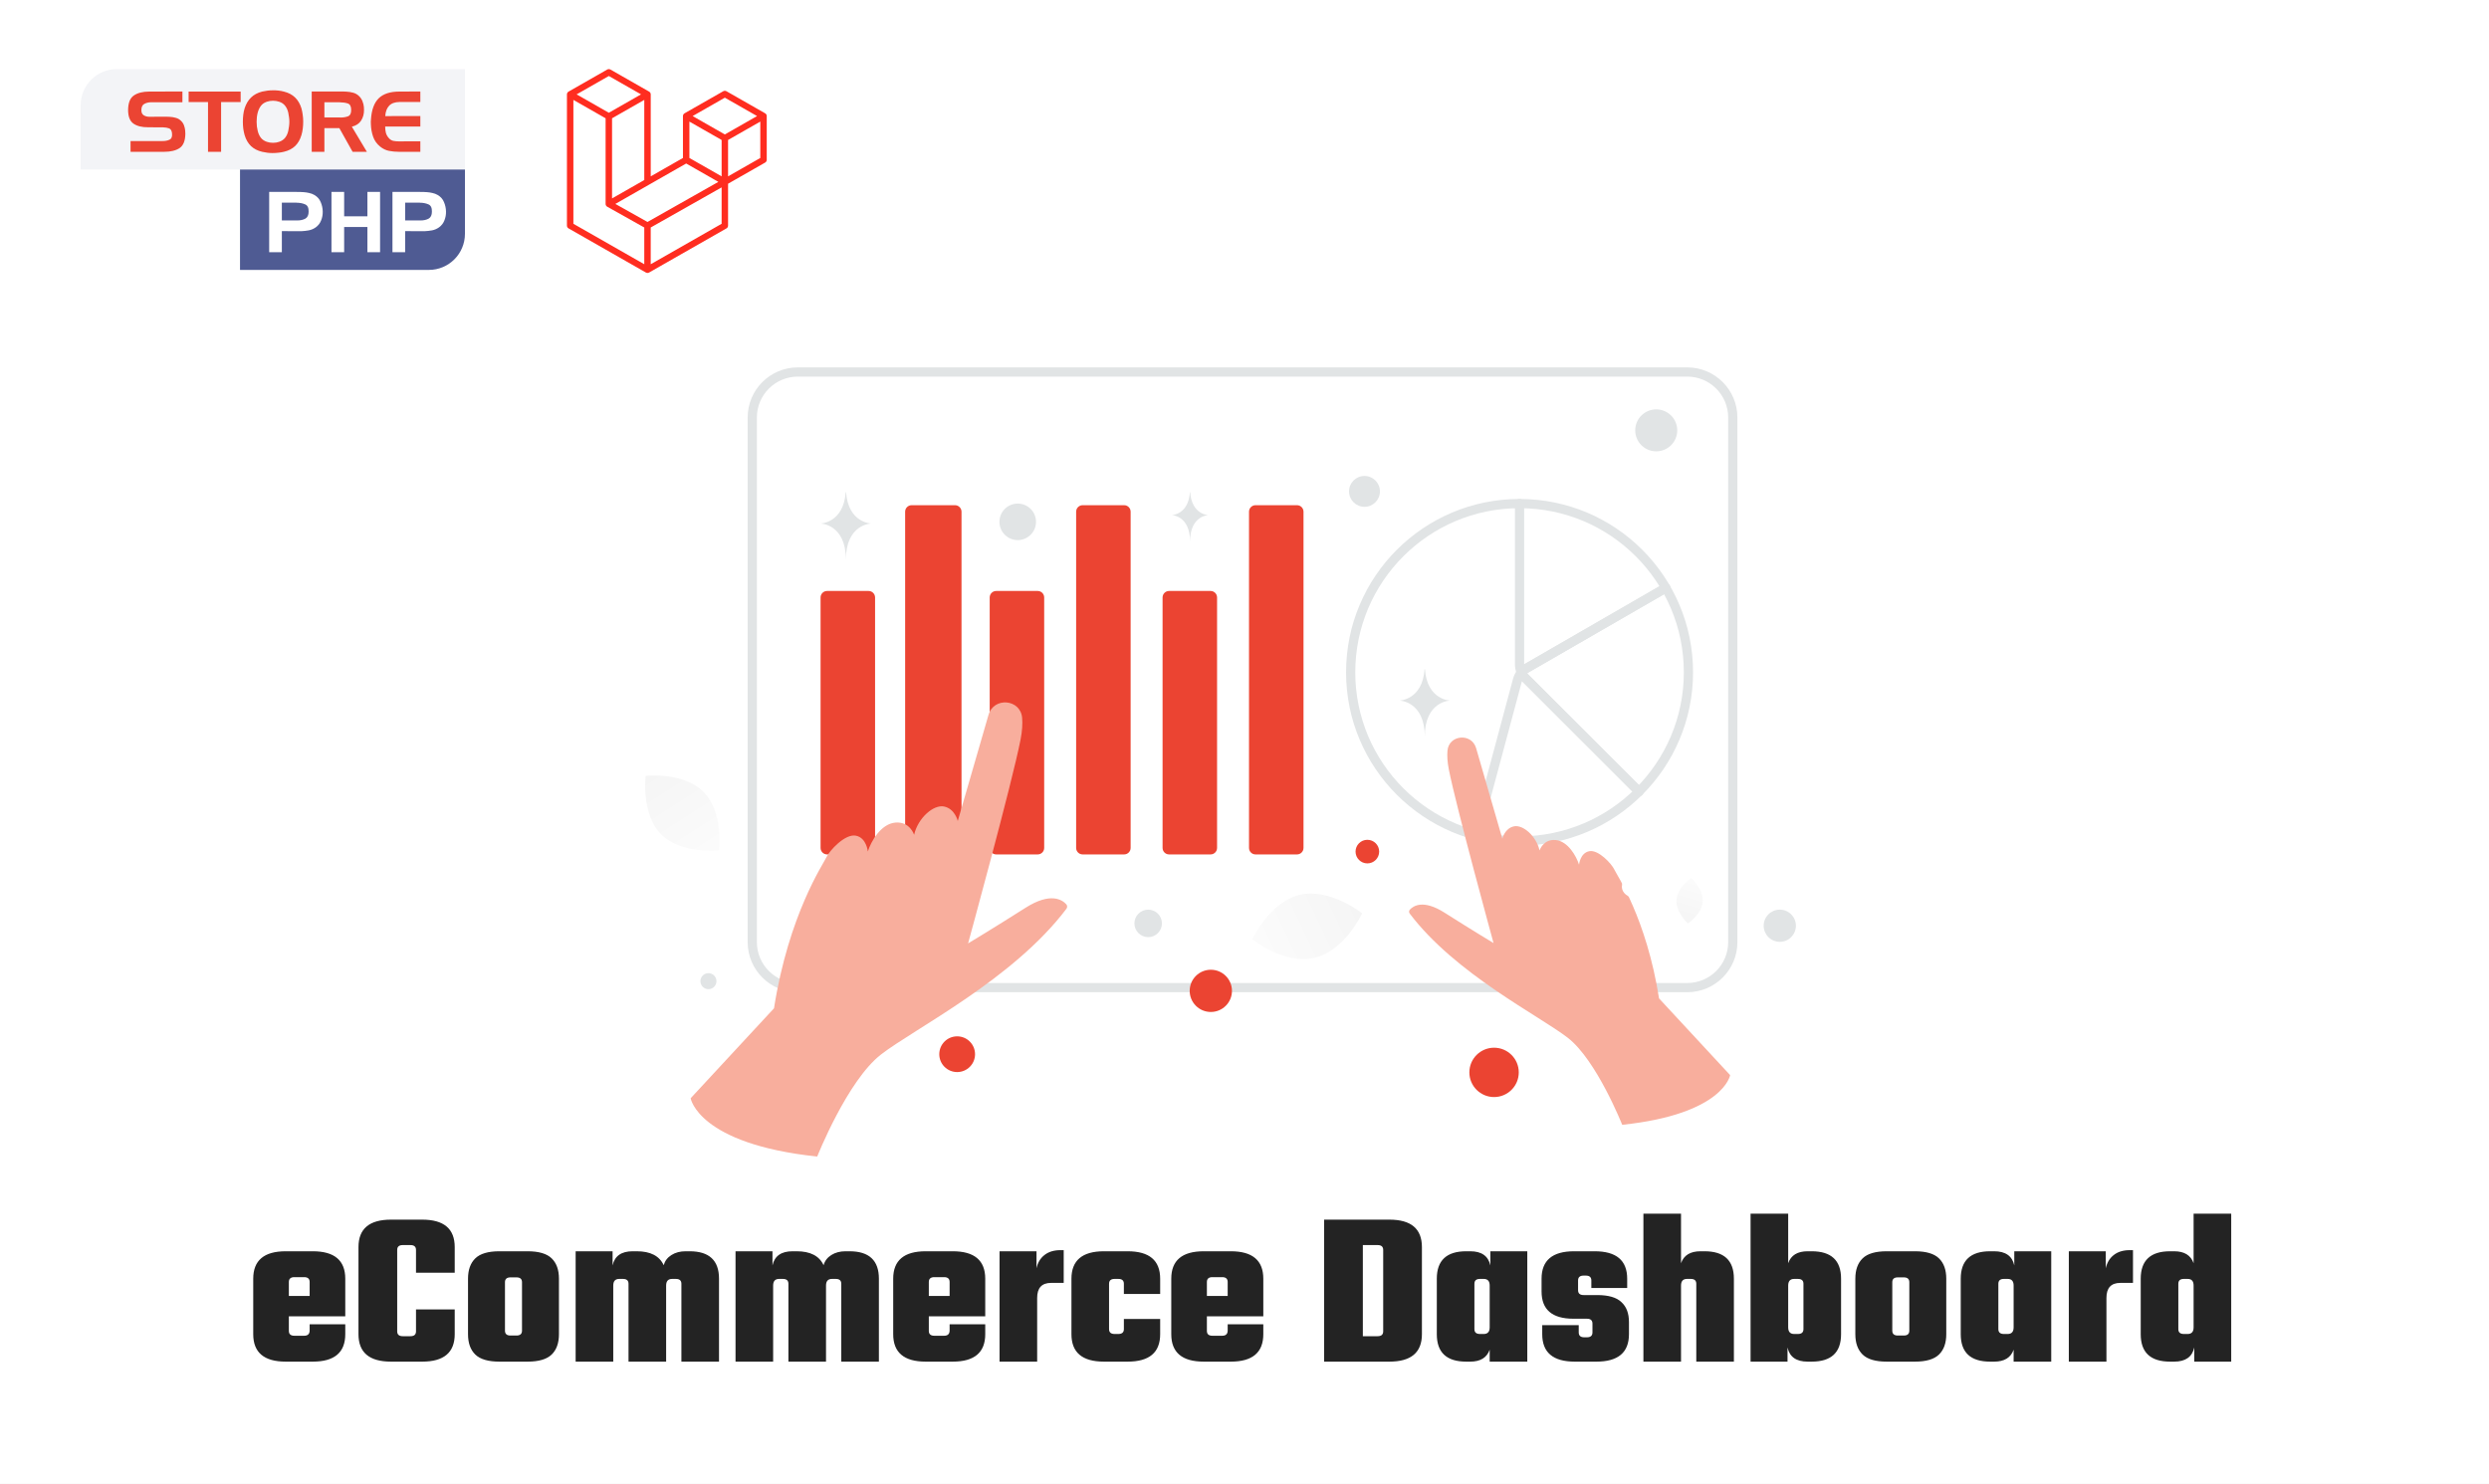
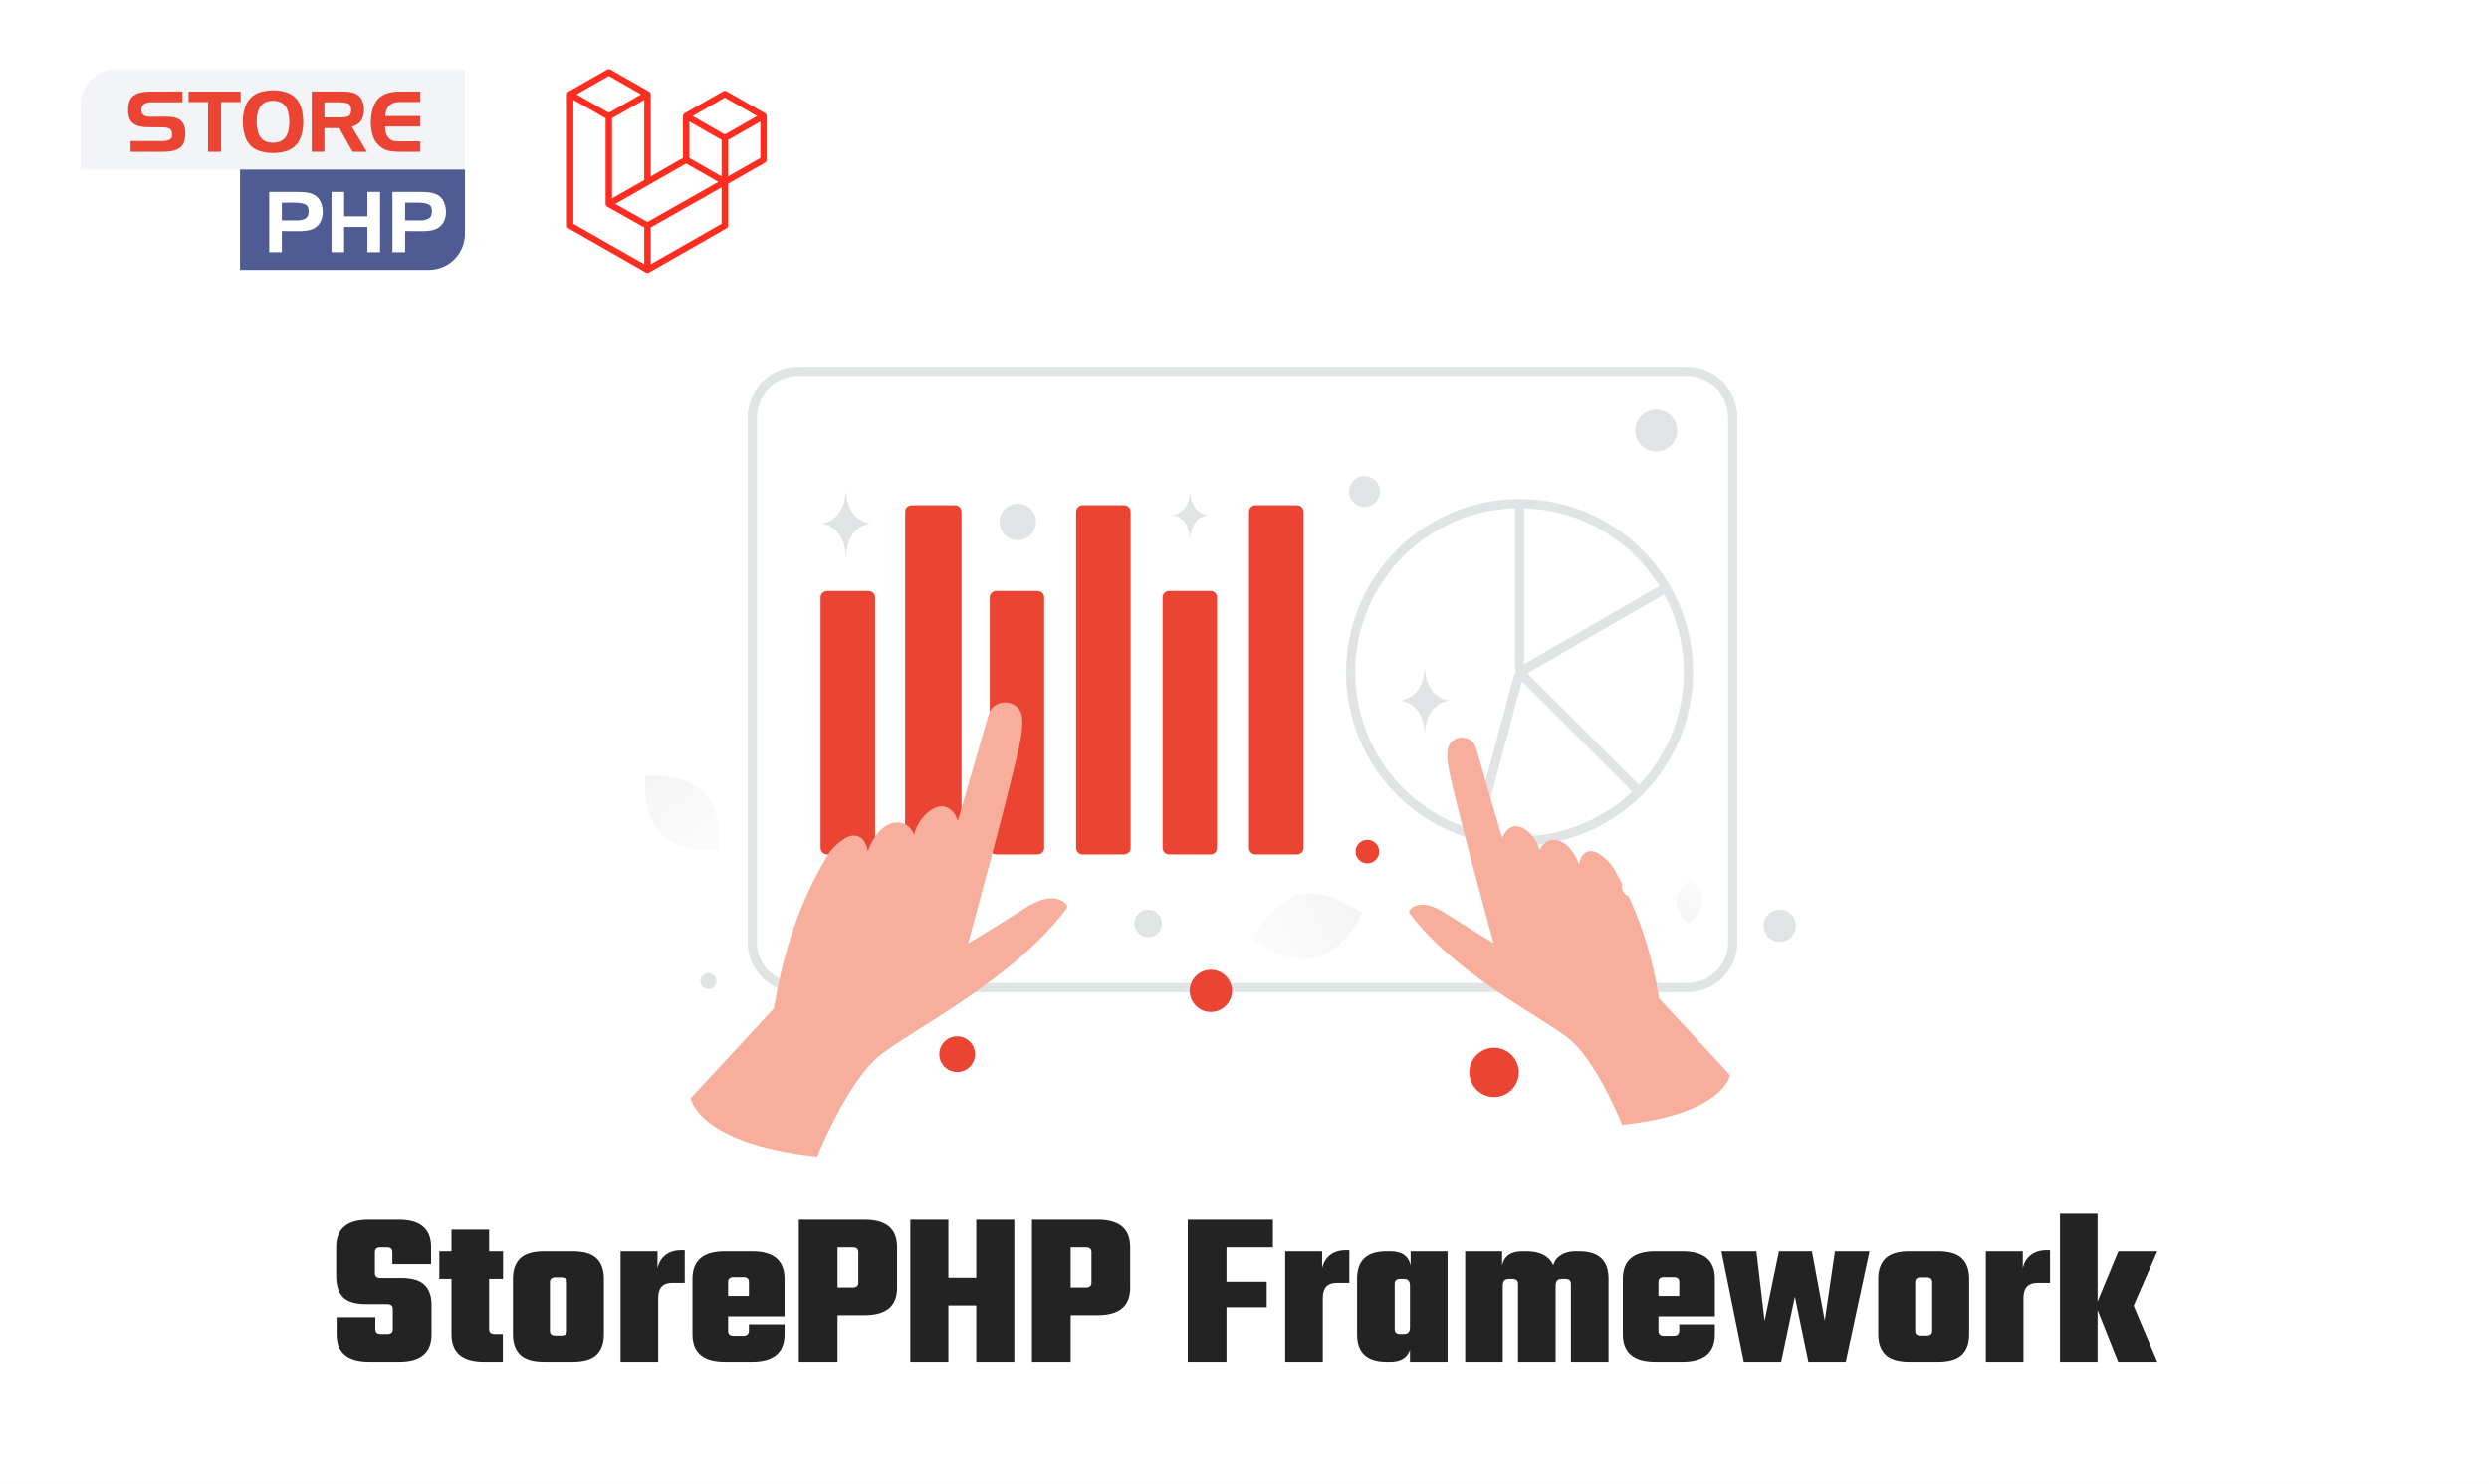
<svg xmlns="http://www.w3.org/2000/svg" width="1080" height="644" viewBox="0 0 1080 644" fill="none">
  <rect width="1080" height="644" fill="white" />
-   <g clip-path="url(#clip0_222_22)">
+   <g clip-path="url(#clip0_802_2)">
    <path d="M732.117 161.465H346.178C335.267 161.465 326.422 170.303 326.422 181.205V408.92C326.422 419.822 335.267 428.66 346.178 428.66H732.117C743.027 428.66 751.872 419.822 751.872 408.92V181.205C751.872 170.303 743.027 161.465 732.117 161.465Z" fill="white" stroke="#E1E4E5" stroke-width="4" />
    <path d="M376.879 256.504H358.878C357.319 256.504 356.056 257.766 356.056 259.324V368.03C356.056 369.587 357.319 370.85 358.878 370.85H376.879C378.438 370.85 379.702 369.587 379.702 368.03V259.324C379.702 257.766 378.438 256.504 376.879 256.504Z" fill="#EB4432" />
    <path d="M414.385 219.275H395.569C394.01 219.275 392.747 220.537 392.747 222.095V368.03C392.747 369.587 394.01 370.85 395.569 370.85H414.385C415.944 370.85 417.207 369.587 417.207 368.03V222.095C417.207 220.537 415.944 219.275 414.385 219.275Z" fill="#EB4432" />
    <path d="M450.262 256.504H432.26C430.702 256.504 429.438 257.766 429.438 259.324V368.03C429.438 369.587 430.702 370.85 432.26 370.85H450.262C451.821 370.85 453.084 369.587 453.084 368.03V259.324C453.084 257.766 451.821 256.504 450.262 256.504Z" fill="#EB4432" />
    <path d="M525.276 256.504H507.274C505.716 256.504 504.452 257.766 504.452 259.324V368.03C504.452 369.587 505.716 370.85 507.274 370.85H525.276C526.835 370.85 528.098 369.587 528.098 368.03V259.324C528.098 257.766 526.835 256.504 525.276 256.504Z" fill="#EB4432" />
    <path d="M487.769 219.275H469.768C468.209 219.275 466.946 220.537 466.946 222.095V368.03C466.946 369.587 468.209 370.85 469.768 370.85H487.769C489.328 370.85 490.592 369.587 490.592 368.03V222.095C490.592 220.537 489.328 219.275 487.769 219.275Z" fill="#EB4432" />
    <path d="M562.783 219.275H544.782C543.223 219.275 541.959 220.537 541.959 222.095V368.03C541.959 369.587 543.223 370.85 544.782 370.85H562.783C564.342 370.85 565.605 369.587 565.605 368.03V222.095C565.605 220.537 564.342 219.275 562.783 219.275Z" fill="#EB4432" />
    <path d="M732.629 291.793C732.629 332.237 699.823 365.017 659.348 365.017C618.872 365.017 586.067 332.237 586.067 291.793C586.067 251.35 618.872 218.57 659.348 218.57C699.823 218.57 732.629 251.35 732.629 291.793Z" stroke="#E1E4E5" stroke-width="4" stroke-linecap="round" stroke-linejoin="round" />
    <path d="M711.166 343.571L661.733 294.178C660.977 293.422 660.377 292.525 659.967 291.538C659.558 290.551 659.348 289.493 659.348 288.425V218.57M659.916 291.468L722.775 255.182" stroke="#E1E4E5" stroke-width="4" stroke-linecap="round" stroke-linejoin="round" />
    <path d="M722.811 255.181L662.27 290.108C661.343 290.641 660.531 291.352 659.88 292.2C659.229 293.047 658.752 294.015 658.475 295.047L640.381 362.522M659.813 292.255L711.131 343.561" stroke="#E1E4E5" stroke-width="4" stroke-linecap="round" stroke-linejoin="round" />
-     <path d="M703.891 488.208C703.891 488.208 692.75 460.122 680.3 450.456C667.98 440.893 631.453 422.7 611.681 396.509C611.495 396.265 611.399 395.964 611.411 395.658C611.422 395.351 611.541 395.058 611.745 394.83C613.255 393.177 617.549 390.278 626.762 396.114C638.74 403.731 648.062 409.325 648.062 409.325C648.062 409.325 631.86 350.279 628.66 333.953C628.027 330.73 627.879 328.067 628.07 325.834C628.667 318.87 638.561 318.013 640.504 324.73L651.882 364.03C651.882 364.03 652.897 359.485 656.976 358.655C660.837 357.879 666.603 362.86 668.032 369.123C668.032 369.123 669.602 364.116 675.005 364.612C680.407 365.109 684.052 371.739 685.158 375.314C685.158 375.314 685.618 370.213 689.612 369.45C693.605 368.688 699.375 375.004 700.489 377.452C701.603 379.898 714.407 398.569 719.873 433.347L750.718 466.641C750.718 466.641 747.95 483.563 703.891 488.208ZM354.592 501.982C354.592 501.982 367.657 469.044 382.258 457.708C396.705 446.494 439.543 425.158 462.729 394.443C462.948 394.157 463.06 393.804 463.047 393.445C463.033 393.085 462.894 392.742 462.654 392.474C460.883 390.534 455.847 387.135 445.044 393.98C430.996 402.913 420.064 409.473 420.064 409.473C420.064 409.473 439.064 340.227 442.817 321.081C443.56 317.302 443.734 314.178 443.51 311.559C442.81 303.392 431.206 302.388 428.927 310.265L415.584 356.354C415.584 356.354 414.394 351.023 409.61 350.05C405.082 349.14 398.32 354.982 396.645 362.326C396.645 362.326 394.804 356.454 388.468 357.036C382.131 357.618 377.857 365.394 376.56 369.587C376.56 369.587 376.021 363.605 371.337 362.71C366.654 361.816 359.887 369.224 358.581 372.093C357.275 374.962 342.26 396.859 335.848 437.644L299.676 476.689C299.676 476.689 302.922 496.534 354.592 501.982Z" fill="#F8AE9D" />
-     <path d="M570.477 415.719C557.323 418.833 543.411 407.686 543.411 407.686C543.411 407.686 550.835 391.497 563.993 388.393C577.147 385.28 591.055 396.417 591.055 396.417C591.055 396.417 583.631 412.606 570.477 415.719Z" fill="url(#paint0_linear_222_22)" />
-     <path d="M738.827 391.334C739.225 385.868 733.858 381.018 733.858 381.018C733.858 381.018 727.846 385.035 727.451 390.503C727.052 395.97 732.416 400.819 732.416 400.819C732.416 400.819 738.427 396.801 738.827 391.334Z" fill="url(#paint1_linear_222_22)" />
-     <path d="M286.77 362.025C295.541 370.946 311.943 369.065 311.943 369.065C311.943 369.065 314.114 352.722 305.334 343.807C296.564 334.887 280.17 336.762 280.17 336.762C280.17 336.762 277.998 353.106 286.77 362.025Z" fill="url(#paint2_linear_222_22)" />
+     <path d="M703.891 488.208C703.891 488.208 692.75 460.122 680.3 450.456C667.98 440.893 631.453 422.7 611.681 396.509C611.495 396.265 611.399 395.964 611.411 395.658C611.422 395.351 611.541 395.058 611.745 394.83C613.255 393.177 617.549 390.278 626.762 396.114C638.74 403.731 648.062 409.325 648.062 409.325C648.062 409.325 631.86 350.279 628.66 333.953C628.027 330.73 627.879 328.067 628.07 325.834C628.667 318.87 638.561 318.013 640.504 324.73L651.882 364.03C651.882 364.03 652.897 359.485 656.976 358.655C660.837 357.879 666.603 362.86 668.032 369.123C668.032 369.123 669.602 364.116 675.005 364.612C680.407 365.109 684.052 371.739 685.158 375.314C685.158 375.314 685.618 370.213 689.612 369.45C693.605 368.688 699.375 375.004 700.489 377.451C701.603 379.898 714.407 398.569 719.873 433.347L750.718 466.641C750.718 466.641 747.95 483.563 703.891 488.208ZM354.592 501.982C354.592 501.982 367.657 469.044 382.258 457.708C396.705 446.494 439.543 425.158 462.729 394.443C462.948 394.157 463.06 393.804 463.047 393.445C463.033 393.085 462.894 392.742 462.654 392.474C460.883 390.534 455.847 387.135 445.044 393.98C430.996 402.913 420.064 409.473 420.064 409.473C420.064 409.473 439.064 340.227 442.817 321.081C443.56 317.302 443.734 314.178 443.51 311.559C442.81 303.392 431.206 302.388 428.927 310.265L415.584 356.354C415.584 356.354 414.394 351.023 409.61 350.05C405.082 349.14 398.32 354.982 396.645 362.326C396.645 362.326 394.804 356.454 388.468 357.036C382.131 357.618 377.857 365.394 376.56 369.587C376.56 369.587 376.021 363.605 371.337 362.71C366.654 361.816 359.887 369.224 358.581 372.093C357.275 374.962 342.26 396.859 335.848 437.644L299.676 476.689C299.676 476.689 302.922 496.534 354.592 501.982Z" fill="#F8AE9D" />
+     <path d="M570.477 415.719C557.323 418.833 543.411 407.686 543.411 407.686C543.411 407.686 550.835 391.497 563.993 388.393C577.147 385.28 591.055 396.417 591.055 396.417C591.055 396.417 583.631 412.606 570.477 415.719Z" fill="url(#paint0_linear_802_2)" />
+     <path d="M738.827 391.334C739.225 385.868 733.858 381.018 733.858 381.018C733.858 381.018 727.846 385.035 727.451 390.503C727.052 395.97 732.416 400.819 732.416 400.819C732.416 400.819 738.427 396.801 738.827 391.334Z" fill="url(#paint1_linear_802_2)" />
+     <path d="M286.77 362.025C295.541 370.946 311.943 369.065 311.943 369.065C311.943 369.065 314.114 352.722 305.334 343.807C296.564 334.887 280.17 336.762 280.17 336.762C280.17 336.762 277.998 353.106 286.77 362.025Z" fill="url(#paint2_linear_802_2)" />
    <path d="M648.29 454.745C642.37 454.745 637.572 459.54 637.572 465.454C637.572 471.369 642.37 476.164 648.29 476.164C654.209 476.164 659.008 471.369 659.008 465.454C659.008 459.54 654.209 454.745 648.29 454.745Z" fill="#EB4432" />
    <path d="M593.309 364.505C590.478 364.505 588.183 366.798 588.183 369.627C588.183 372.455 590.478 374.749 593.309 374.749C596.14 374.749 598.435 372.455 598.435 369.627C598.435 366.798 596.14 364.505 593.309 364.505Z" fill="#EB4432" />
    <path d="M525.389 439.235C520.323 439.235 516.217 435.131 516.217 430.07C516.217 425.008 520.323 420.905 525.389 420.905C530.454 420.905 534.561 425.008 534.561 430.07C534.561 435.131 530.454 439.235 525.389 439.235Z" fill="#EB4432" />
    <path d="M415.322 465.32C411.036 465.32 407.561 461.848 407.561 457.565C407.561 453.282 411.036 449.81 415.322 449.81C419.608 449.81 423.083 453.282 423.083 457.565C423.083 461.848 419.608 465.32 415.322 465.32Z" fill="#EB4432" />
    <path d="M772.268 408.789C768.407 408.789 765.278 405.662 765.278 401.804C765.278 397.947 768.407 394.82 772.268 394.82C776.128 394.82 779.258 397.947 779.258 401.804C779.258 405.662 776.128 408.789 772.268 408.789Z" fill="#E1E4E5" />
    <path d="M269.664 472.536C265.551 472.536 262.217 469.204 262.217 465.094C262.217 460.984 265.551 457.652 269.664 457.652C273.778 457.652 277.112 460.984 277.112 465.094C277.112 469.204 273.778 472.536 269.664 472.536Z" fill="white" />
    <path d="M498.201 406.758C494.902 406.758 492.227 404.086 492.227 400.789C492.227 397.492 494.902 394.82 498.201 394.82C501.5 394.82 504.175 397.492 504.175 400.789C504.175 404.086 501.5 406.758 498.201 406.758Z" fill="#E1E4E5" />
    <path d="M718.656 195.902C713.62 195.902 709.538 191.823 709.538 186.791C709.538 181.759 713.62 177.68 718.656 177.68C723.692 177.68 727.774 181.759 727.774 186.791C727.774 191.823 723.692 195.902 718.656 195.902Z" fill="#E1E4E5" />
    <path d="M310.757 424.967C311.254 426.821 310.153 428.726 308.298 429.223C306.442 429.72 304.535 428.619 304.038 426.766C303.541 424.912 304.642 423.007 306.497 422.51C308.353 422.013 310.26 423.113 310.757 424.967Z" fill="#E1E4E5" />
    <path d="M441.601 234.425C437.219 234.425 433.667 230.876 433.667 226.498C433.667 222.119 437.219 218.57 441.601 218.57C445.983 218.57 449.535 222.119 449.535 226.498C449.535 230.876 445.983 234.425 441.601 234.425Z" fill="#E1E4E5" />
    <path d="M709.834 389.751C706.464 389.751 703.731 387.567 703.731 384.872C703.731 382.178 706.464 379.994 709.834 379.994C713.205 379.994 715.938 382.178 715.938 384.872C715.938 387.567 713.205 389.751 709.834 389.751Z" fill="white" />
    <path d="M808.411 473.656C803.48 476.059 797.943 474.855 796.044 470.965C794.145 467.076 796.603 461.974 801.533 459.57C806.464 457.167 812.001 458.371 813.9 462.261C815.799 466.15 813.341 471.252 808.411 473.656Z" fill="white" />
    <path d="M598.767 213.282C598.767 216.981 595.766 219.98 592.064 219.98C588.362 219.98 585.361 216.981 585.361 213.282C585.361 209.584 588.362 206.585 592.064 206.585C595.766 206.585 598.767 209.584 598.767 213.282Z" fill="#E1E4E5" />
    <path d="M366.959 213.635H367.119C368.064 227.02 378.027 227.226 378.027 227.226C378.027 227.226 367.041 227.44 367.041 242.906C367.041 227.44 356.055 227.226 356.055 227.226C356.055 227.226 366.013 227.02 366.959 213.635ZM618.137 290.48H618.297C619.242 303.865 629.204 304.071 629.204 304.071C629.204 304.071 618.219 304.285 618.219 319.751C618.219 304.285 607.233 304.071 607.233 304.071C607.233 304.071 617.192 303.865 618.137 290.48ZM516.318 213.635H516.433C517.115 223.429 524.3 223.58 524.3 223.58C524.3 223.58 516.377 223.737 516.377 235.054C516.377 223.737 508.455 223.58 508.455 223.58C508.455 223.58 515.636 223.429 516.318 213.635Z" fill="#E1E4E5" />
  </g>
-   <path d="M123.992 543.096H135.704C145.112 543.096 149.816 547.064 149.816 555V571.32H125.336V577.656C125.336 579.064 126.136 579.768 127.736 579.768H131.96C133.56 579.768 134.36 579 134.36 577.464V574.776H149.816V579.096C149.816 587.032 145.112 591 135.704 591H123.992C114.584 591 109.88 587.032 109.88 579.096V555C109.88 547.064 114.584 543.096 123.992 543.096ZM125.336 562.488H134.36V556.44C134.36 555.032 133.56 554.328 131.96 554.328H127.736C126.136 554.328 125.336 555.032 125.336 556.44V562.488ZM197.308 552.408H180.508V542.52C180.508 541.112 179.708 540.408 178.108 540.408H174.748C173.148 540.408 172.348 541.112 172.348 542.52V577.848C172.348 579.256 173.148 579.96 174.748 579.96H178.108C179.708 579.96 180.508 579.256 180.508 577.848V568.344H197.308V579.096C197.308 587.032 192.604 591 183.196 591H169.66C160.252 591 155.548 587.032 155.548 579.096V541.272C155.548 533.336 160.252 529.368 169.66 529.368H183.196C192.604 529.368 197.308 533.336 197.308 541.272V552.408ZM216.711 543.096H228.903C233.767 543.096 237.255 544.12 239.367 546.168C241.479 548.216 242.535 551.16 242.535 555V579.096C242.535 582.936 241.479 585.88 239.367 587.928C237.255 589.976 233.767 591 228.903 591H216.711C211.847 591 208.359 589.976 206.247 587.928C204.135 585.88 203.079 582.936 203.079 579.096V555C203.079 551.16 204.135 548.216 206.247 546.168C208.359 544.12 211.847 543.096 216.711 543.096ZM226.503 577.56V556.536C226.503 555.128 225.703 554.424 224.103 554.424H221.511C219.911 554.424 219.111 555.128 219.111 556.536V577.56C219.111 578.968 219.911 579.672 221.511 579.672H224.103C225.703 579.672 226.503 578.968 226.503 577.56ZM297.49 543.096H299.218C307.73 543.096 311.986 547.064 311.986 555V591H295.666V557.208C295.666 555.8 294.866 555.096 293.266 555.096H291.634C289.906 555.096 289.042 556.056 289.042 557.976V591H272.722V557.208C272.722 555.8 271.922 555.096 270.322 555.096H268.69C266.962 555.096 266.098 556.056 266.098 557.976V591H249.778V543.096H265.81V549.24C266.706 545.144 269.618 543.096 274.546 543.096H276.274C282.226 543.096 286.13 545.112 287.986 549.144C288.498 547.288 289.618 545.816 291.346 544.728C293.074 543.64 295.122 543.096 297.49 543.096ZM366.865 543.096H368.593C377.105 543.096 381.361 547.064 381.361 555V591H365.041V557.208C365.041 555.8 364.241 555.096 362.641 555.096H361.009C359.281 555.096 358.417 556.056 358.417 557.976V591H342.097V557.208C342.097 555.8 341.297 555.096 339.697 555.096H338.065C336.337 555.096 335.473 556.056 335.473 557.976V591H319.153V543.096H335.185V549.24C336.081 545.144 338.993 543.096 343.921 543.096H345.649C351.601 543.096 355.505 545.112 357.361 549.144C357.873 547.288 358.993 545.816 360.721 544.728C362.449 543.64 364.497 543.096 366.865 543.096ZM401.68 543.096H413.392C422.8 543.096 427.504 547.064 427.504 555V571.32H403.024V577.656C403.024 579.064 403.824 579.768 405.424 579.768H409.648C411.248 579.768 412.048 579 412.048 577.464V574.776H427.504V579.096C427.504 587.032 422.8 591 413.392 591H401.68C392.272 591 387.568 587.032 387.568 579.096V555C387.568 547.064 392.272 543.096 401.68 543.096ZM403.024 562.488H412.048V556.44C412.048 555.032 411.248 554.328 409.648 554.328H405.424C403.824 554.328 403.024 555.032 403.024 556.44V562.488ZM460.115 542.616H461.555V556.824H456.083C452.051 556.824 450.035 559 450.035 563.352V591H433.715V543.096H449.747V550.488C450.259 548.056 451.411 546.136 453.203 544.728C454.995 543.32 457.299 542.616 460.115 542.616ZM503.407 561.624H487.663V557.208C487.663 555.8 486.863 555.096 485.263 555.096H483.631C482.031 555.096 481.231 555.8 481.231 557.208V576.888C481.231 578.296 482.031 579 483.631 579H485.263C486.863 579 487.663 578.296 487.663 576.888V572.472H503.407V579.096C503.407 587.032 498.703 591 489.295 591H479.023C469.615 591 464.911 587.032 464.911 579.096V555C464.911 547.064 469.615 543.096 479.023 543.096H489.295C498.703 543.096 503.407 547.064 503.407 555V561.624ZM522.336 543.096H534.048C543.456 543.096 548.16 547.064 548.16 555V571.32H523.68V577.656C523.68 579.064 524.48 579.768 526.08 579.768H530.304C531.904 579.768 532.704 579 532.704 577.464V574.776H548.16V579.096C548.16 587.032 543.456 591 534.048 591H522.336C512.928 591 508.224 587.032 508.224 579.096V555C508.224 547.064 512.928 543.096 522.336 543.096ZM523.68 562.488H532.704V556.44C532.704 555.032 531.904 554.328 530.304 554.328H526.08C524.48 554.328 523.68 555.032 523.68 556.44V562.488ZM574.55 529.368H602.87C612.278 529.368 616.982 533.336 616.982 541.272V579.096C616.982 587.032 612.278 591 602.87 591H574.55V529.368ZM600.182 577.848V542.52C600.182 541.112 599.382 540.408 597.782 540.408H591.35V579.96H597.782C599.382 579.96 600.182 579.256 600.182 577.848ZM646.675 543.096H662.707V591H646.387V585.816C645.171 589.272 642.355 591 637.939 591H636.211C627.699 591 623.443 587.032 623.443 579.096V555C623.443 547.064 627.699 543.096 636.211 543.096H637.939C642.867 543.096 645.779 545.144 646.675 549.24V543.096ZM642.163 579H643.795C645.523 579 646.387 578.04 646.387 576.12V557.976C646.387 556.056 645.523 555.096 643.795 555.096H642.163C640.563 555.096 639.763 555.8 639.763 557.208V576.888C639.763 578.296 640.563 579 642.163 579ZM690.98 578.328V574.488C690.98 573.08 690.18 572.376 688.58 572.376H682.724C673.508 572.376 668.9 568.44 668.9 560.568V555C668.9 547.064 673.604 543.096 683.012 543.096H691.94C701.348 543.096 706.052 547.064 706.052 555V559.032H690.5V555.768C690.5 554.36 689.7 553.656 688.1 553.656H687.14C685.54 553.656 684.74 554.36 684.74 555.768V559.992C684.74 561.4 685.54 562.104 687.14 562.104H692.996C697.924 562.104 701.444 563.128 703.556 565.176C705.732 567.16 706.82 570.04 706.82 573.816V579.096C706.82 587.032 702.116 591 692.708 591H683.3C673.892 591 669.188 587.032 669.188 579.096V575.16H685.028V578.328C685.028 579.736 685.828 580.44 687.428 580.44H688.58C690.18 580.44 690.98 579.736 690.98 578.328ZM737.858 543.096H739.586C748.098 543.096 752.354 547.064 752.354 555V591H736.034V557.208C736.034 555.8 735.234 555.096 733.634 555.096H732.002C730.274 555.096 729.41 556.056 729.41 557.976V591H713.09V526.776H729.41V548.28C730.626 544.824 733.442 543.096 737.858 543.096ZM784.358 543.096H786.086C794.598 543.096 798.854 547.064 798.854 555V579.096C798.854 587.032 794.598 591 786.086 591H784.358C779.43 591 776.518 588.952 775.622 584.856V591H759.59V526.776H775.91V548.28C777.126 544.824 779.942 543.096 784.358 543.096ZM782.534 576.888V557.208C782.534 555.8 781.734 555.096 780.134 555.096H778.502C776.774 555.096 775.91 556.056 775.91 557.976V576.12C775.91 578.04 776.774 579 778.502 579H780.134C781.734 579 782.534 578.296 782.534 576.888ZM818.68 543.096H830.872C835.736 543.096 839.224 544.12 841.336 546.168C843.448 548.216 844.504 551.16 844.504 555V579.096C844.504 582.936 843.448 585.88 841.336 587.928C839.224 589.976 835.736 591 830.872 591H818.68C813.816 591 810.328 589.976 808.216 587.928C806.104 585.88 805.048 582.936 805.048 579.096V555C805.048 551.16 806.104 548.216 808.216 546.168C810.328 544.12 813.816 543.096 818.68 543.096ZM828.472 577.56V556.536C828.472 555.128 827.672 554.424 826.072 554.424H823.48C821.88 554.424 821.08 555.128 821.08 556.536V577.56C821.08 578.968 821.88 579.672 823.48 579.672H826.072C827.672 579.672 828.472 578.968 828.472 577.56ZM874.018 543.096H890.05V591H873.73V585.816C872.514 589.272 869.698 591 865.282 591H863.554C855.042 591 850.786 587.032 850.786 579.096V555C850.786 547.064 855.042 543.096 863.554 543.096H865.282C870.21 543.096 873.122 545.144 874.018 549.24V543.096ZM869.506 579H871.138C872.866 579 873.73 578.04 873.73 576.12V557.976C873.73 556.056 872.866 555.096 871.138 555.096H869.506C867.906 555.096 867.106 555.8 867.106 557.208V576.888C867.106 578.296 867.906 579 869.506 579ZM924.084 542.616H925.524V556.824H920.052C916.02 556.824 914.004 559 914.004 563.352V591H897.684V543.096H913.716V550.488C914.228 548.056 915.38 546.136 917.172 544.728C918.964 543.32 921.268 542.616 924.084 542.616ZM951.824 526.776H968.144V591H952.112V584.856C951.216 588.952 948.304 591 943.376 591H941.648C933.136 591 928.88 587.032 928.88 579.096V555C928.88 547.064 933.136 543.096 941.648 543.096H943.376C947.792 543.096 950.608 544.824 951.824 548.28V526.776ZM947.6 579H949.232C950.96 579 951.824 578.04 951.824 576.12V557.976C951.824 556.056 950.96 555.096 949.232 555.096H947.6C946 555.096 945.2 555.8 945.2 557.208V576.888C945.2 578.296 946 579 947.6 579Z" fill="#232323" />
+   <path d="M170.456 576.888V568.152C170.456 566.744 169.656 566.04 168.056 566.04H158.84C154.104 566.04 150.744 565.016 148.76 562.968C146.84 560.856 145.88 557.848 145.88 553.944V541.272C145.88 533.336 150.552 529.368 159.896 529.368H173.048C182.392 529.368 187.064 533.336 187.064 541.272V548.664H170.264V543.48C170.264 542.072 169.464 541.368 167.864 541.368H165.08C163.48 541.368 162.68 542.072 162.68 543.48V552.6C162.68 554.008 163.48 554.712 165.08 554.712H174.104C178.84 554.712 182.2 555.704 184.184 557.688C186.232 559.672 187.256 562.584 187.256 566.424V579.096C187.256 587.032 182.584 591 173.24 591H160.184C150.776 591 146.072 587.032 146.072 579.096V571.704H162.872V576.888C162.872 578.296 163.672 579 165.272 579H168.056C169.656 579 170.456 578.296 170.456 576.888ZM218.284 555.096H212.236V576.888C212.236 578.296 213.036 579 214.636 579H218.188V591H210.028C200.62 591 195.916 587.032 195.916 579.096V555.096H190.636V543.096H195.916V533.688H212.236V543.096H218.284V555.096ZM236.211 543.096H248.403C253.267 543.096 256.755 544.12 258.867 546.168C260.979 548.216 262.035 551.16 262.035 555V579.096C262.035 582.936 260.979 585.88 258.867 587.928C256.755 589.976 253.267 591 248.403 591H236.211C231.347 591 227.859 589.976 225.747 587.928C223.635 585.88 222.579 582.936 222.579 579.096V555C222.579 551.16 223.635 548.216 225.747 546.168C227.859 544.12 231.347 543.096 236.211 543.096ZM246.003 577.56V556.536C246.003 555.128 245.203 554.424 243.603 554.424H241.011C239.411 554.424 238.611 555.128 238.611 556.536V577.56C238.611 578.968 239.411 579.672 241.011 579.672H243.603C245.203 579.672 246.003 578.968 246.003 577.56ZM295.678 542.616H297.118V556.824H291.646C287.614 556.824 285.598 559 285.598 563.352V591H269.278V543.096H285.31V550.488C285.822 548.056 286.974 546.136 288.766 544.728C290.558 543.32 292.862 542.616 295.678 542.616ZM314.586 543.096H326.298C335.706 543.096 340.41 547.064 340.41 555V571.32H315.93V577.656C315.93 579.064 316.73 579.768 318.33 579.768H322.554C324.154 579.768 324.954 579 324.954 577.464V574.776H340.41V579.096C340.41 587.032 335.706 591 326.298 591H314.586C305.178 591 300.474 587.032 300.474 579.096V555C300.474 547.064 305.178 543.096 314.586 543.096ZM315.93 562.488H324.954V556.44C324.954 555.032 324.154 554.328 322.554 554.328H318.33C316.73 554.328 315.93 555.032 315.93 556.44V562.488ZM346.621 529.368H375.133C384.541 529.368 389.245 533.336 389.245 541.272V558.936C389.245 566.872 384.541 570.84 375.133 570.84H363.421V591H346.621V529.368ZM372.445 556.728V543.48C372.445 542.072 371.645 541.368 370.045 541.368H363.421V558.84H370.045C371.645 558.84 372.445 558.136 372.445 556.728ZM423.604 529.368H440.116V591H423.604V566.616H411.508V591H394.996V529.368H411.508V554.616H423.604V529.368ZM447.778 529.368H476.29C485.698 529.368 490.402 533.336 490.402 541.272V558.936C490.402 566.872 485.698 570.84 476.29 570.84H464.578V591H447.778V529.368ZM473.602 556.728V543.48C473.602 542.072 472.802 541.368 471.202 541.368H464.578V558.84H471.202C472.802 558.84 473.602 558.136 473.602 556.728ZM552.331 541.368H532.171V556.344H549.643V567.384H532.171V591H515.371V529.368H552.331V541.368ZM584.053 542.616H585.493V556.824H580.021C575.989 556.824 573.973 559 573.973 563.352V591H557.653V543.096H573.685V550.488C574.197 548.056 575.349 546.136 577.141 544.728C578.933 543.32 581.237 542.616 584.053 542.616ZM612.081 543.096H628.113V591H611.793V585.816C610.577 589.272 607.761 591 603.345 591H601.617C593.105 591 588.849 587.032 588.849 579.096V555C588.849 547.064 593.105 543.096 601.617 543.096H603.345C608.273 543.096 611.185 545.144 612.081 549.24V543.096ZM607.569 579H609.201C610.929 579 611.793 578.04 611.793 576.12V557.976C611.793 556.056 610.929 555.096 609.201 555.096H607.569C605.969 555.096 605.169 555.8 605.169 557.208V576.888C605.169 578.296 605.969 579 607.569 579ZM683.458 543.096H685.186C693.698 543.096 697.954 547.064 697.954 555V591H681.634V557.208C681.634 555.8 680.834 555.096 679.234 555.096H677.602C675.874 555.096 675.01 556.056 675.01 557.976V591H658.69V557.208C658.69 555.8 657.89 555.096 656.29 555.096H654.658C652.93 555.096 652.066 556.056 652.066 557.976V591H635.746V543.096H651.778V549.24C652.674 545.144 655.586 543.096 660.514 543.096H662.242C668.194 543.096 672.098 545.112 673.954 549.144C674.466 547.288 675.586 545.816 677.314 544.728C679.042 543.64 681.09 543.096 683.458 543.096ZM718.273 543.096H729.985C739.393 543.096 744.097 547.064 744.097 555V571.32H719.617V577.656C719.617 579.064 720.417 579.768 722.017 579.768H726.241C727.841 579.768 728.641 579 728.641 577.464V574.776H744.097V579.096C744.097 587.032 739.393 591 729.985 591H718.273C708.865 591 704.161 587.032 704.161 579.096V555C704.161 547.064 708.865 543.096 718.273 543.096ZM719.617 562.488H728.641V556.44C728.641 555.032 727.841 554.328 726.241 554.328H722.017C720.417 554.328 719.617 555.032 719.617 556.44V562.488ZM796.197 543.096H811.173L800.901 591H784.677L778.821 562.776L772.869 591H756.645L746.949 543.096H762.117L765.669 573.336L771.909 543.096H786.213L791.781 573.144L796.197 543.096ZM828.617 543.096H840.809C845.673 543.096 849.161 544.12 851.273 546.168C853.385 548.216 854.441 551.16 854.441 555V579.096C854.441 582.936 853.385 585.88 851.273 587.928C849.161 589.976 845.673 591 840.809 591H828.617C823.753 591 820.265 589.976 818.153 587.928C816.041 585.88 814.985 582.936 814.985 579.096V555C814.985 551.16 816.041 548.216 818.153 546.168C820.265 544.12 823.753 543.096 828.617 543.096ZM838.409 577.56V556.536C838.409 555.128 837.609 554.424 836.009 554.424H833.417C831.817 554.424 831.017 555.128 831.017 556.536V577.56C831.017 578.968 831.817 579.672 833.417 579.672H836.009C837.609 579.672 838.409 578.968 838.409 577.56ZM888.084 542.616H889.524V556.824H884.052C880.02 556.824 878.004 559 878.004 563.352V591H861.684V543.096H877.716V550.488C878.228 548.056 879.38 546.136 881.172 544.728C882.964 543.32 885.268 542.616 888.084 542.616ZM910.16 591H893.84V526.776H910.16V564.888L919.184 543.096H936.08L925.808 566.712L936.08 591H919.088L910.16 568.632V591Z" fill="#232323" />
  <path fill-rule="evenodd" clip-rule="evenodd" d="M332.647 50.014C332.679 50.132 332.696 50.254 332.696 50.376V69.366C332.696 69.61 332.631 69.849 332.508 70.06C332.385 70.271 332.207 70.446 331.994 70.567L315.915 79.744V97.933C315.915 98.427 315.65 98.884 315.217 99.134L281.653 118.286C281.576 118.33 281.493 118.357 281.409 118.387C281.377 118.397 281.348 118.416 281.315 118.425C281.08 118.486 280.833 118.486 280.599 118.425C280.56 118.414 280.525 118.394 280.489 118.38C280.412 118.352 280.332 118.328 280.258 118.286L246.702 99.134C246.489 99.012 246.312 98.837 246.188 98.626C246.065 98.415 246 98.176 246 97.933V40.962C246 40.838 246.017 40.717 246.049 40.599C246.059 40.559 246.084 40.523 246.098 40.483C246.124 40.41 246.148 40.336 246.187 40.268C246.213 40.223 246.251 40.187 246.283 40.145C246.323 40.09 246.36 40.033 246.407 39.985C246.447 39.945 246.499 39.915 246.545 39.881C246.595 39.839 246.641 39.794 246.698 39.761H246.7L263.479 30.185C263.692 30.064 263.932 30 264.178 30C264.423 30 264.664 30.064 264.876 30.185L281.655 39.761H281.659C281.714 39.796 281.762 39.839 281.812 39.879C281.858 39.914 281.908 39.945 281.948 39.983C281.997 40.033 282.032 40.09 282.074 40.145C282.104 40.187 282.144 40.223 282.168 40.268C282.209 40.338 282.231 40.41 282.259 40.483C282.273 40.523 282.298 40.559 282.308 40.601C282.34 40.719 282.357 40.84 282.357 40.962V76.545L296.339 68.565V50.374C296.339 50.253 296.356 50.13 296.388 50.014C296.4 49.973 296.423 49.937 296.437 49.897C296.465 49.824 296.489 49.75 296.527 49.682C296.554 49.637 296.592 49.601 296.622 49.559C296.664 49.504 296.699 49.447 296.747 49.398C296.788 49.358 296.838 49.329 296.884 49.294C296.936 49.253 296.981 49.208 297.037 49.175H297.039L313.82 39.599C314.032 39.477 314.273 39.413 314.518 39.413C314.763 39.413 315.004 39.477 315.217 39.599L331.996 49.175C332.055 49.21 332.1 49.253 332.153 49.293C332.197 49.327 332.247 49.358 332.287 49.397C332.336 49.447 332.371 49.504 332.413 49.559C332.444 49.601 332.483 49.637 332.507 49.682C332.547 49.75 332.57 49.824 332.598 49.897C332.614 49.937 332.637 49.973 332.647 50.014ZM329.899 68.565V52.773L324.027 56.124L315.915 60.754V76.545L329.901 68.565H329.899ZM313.12 97.131V81.329L305.141 85.847L282.355 98.737V114.688L313.12 97.131ZM248.797 43.36V97.131L279.558 114.686V98.739L263.488 89.723L263.483 89.72L263.476 89.716C263.422 89.685 263.376 89.64 263.326 89.602C263.282 89.568 263.231 89.54 263.193 89.502L263.189 89.497C263.144 89.453 263.113 89.4 263.074 89.351C263.039 89.305 262.997 89.265 262.969 89.216L262.968 89.211C262.936 89.159 262.917 89.097 262.894 89.038C262.872 88.986 262.842 88.938 262.828 88.882V88.88C262.81 88.815 262.807 88.746 262.8 88.678C262.793 88.626 262.779 88.574 262.779 88.522V88.519V51.34L254.669 46.709L248.797 43.361V43.36ZM264.179 32.985L250.199 40.962L264.176 48.94L278.154 40.961L264.176 32.985H264.179ZM271.45 82.769L279.56 78.141V43.36L273.688 46.71L265.576 51.34V86.122L271.45 82.769ZM314.518 42.399L300.54 50.376L314.518 58.353L328.495 50.374L314.518 42.399ZM313.12 60.754L305.008 56.124L299.136 52.773V68.565L307.246 73.193L313.12 76.545V60.754ZM280.955 96.34L301.458 84.737L311.707 78.939L297.739 70.967L281.657 80.145L266.999 88.51L280.955 96.34Z" fill="#FF2D20" />
-   <g clip-path="url(#clip1_222_22)">
+   <g clip-path="url(#clip1_802_2)">
    <path d="M35 45.665C35 37.013 42.007 30 50.65 30H201.744V73.576H35V45.665Z" fill="#F3F4F7" />
    <path d="M79.153 44.377H65.567C64.377 44.402 63.37 44.657 62.544 45.143C61.743 45.605 61.342 46.504 61.342 47.841C61.342 48.861 61.682 49.59 62.362 50.028C63.066 50.465 63.879 50.684 64.802 50.684L72.087 50.648C72.354 50.672 72.633 50.684 72.924 50.684C73.216 50.684 73.507 50.696 73.798 50.721C74.648 50.769 75.486 50.915 76.312 51.158C77.137 51.377 77.865 51.79 78.497 52.398C79.08 52.932 79.517 53.576 79.808 54.33C80.099 55.083 80.281 55.861 80.354 56.663C80.379 56.906 80.391 57.149 80.391 57.392C80.415 57.611 80.427 57.842 80.427 58.085C80.379 61.123 79.541 63.188 77.914 64.282C76.287 65.352 74.078 65.886 71.285 65.886H56.644V61.22H70.411C71.625 61.244 72.669 61.05 73.543 60.637C74.442 60.223 74.806 59.288 74.636 57.83C74.515 56.687 74.09 55.982 73.361 55.715C72.633 55.448 71.771 55.302 70.775 55.278L64.292 55.241C61.597 55.265 59.46 54.731 57.882 53.637C56.328 52.519 55.563 50.514 55.587 47.622C55.636 44.584 56.474 42.518 58.101 41.424C59.752 40.306 61.974 39.748 64.766 39.748L79.153 39.711V44.377ZM90.257 44.304H81.843V39.748H104.425V44.304H95.939V65.886H90.257V44.304ZM111.824 48.861C111.654 49.518 111.532 50.186 111.46 50.867C111.387 51.523 111.35 52.179 111.35 52.835C111.35 53.516 111.387 54.196 111.46 54.877C111.557 55.533 111.678 56.177 111.824 56.809C112.091 57.927 112.528 58.899 113.135 59.725C113.766 60.551 114.641 61.159 115.757 61.548C116.17 61.694 116.607 61.803 117.069 61.876C117.53 61.949 117.991 61.986 118.453 61.986C118.914 61.986 119.375 61.949 119.837 61.876C120.298 61.803 120.735 61.694 121.148 61.548C122.265 61.159 123.139 60.551 123.77 59.725C124.402 58.899 124.839 57.927 125.081 56.809C125.227 56.177 125.336 55.533 125.409 54.877C125.506 54.196 125.555 53.516 125.555 52.835C125.555 52.179 125.506 51.523 125.409 50.867C125.336 50.186 125.227 49.53 125.081 48.898C124.839 47.78 124.402 46.808 123.77 45.981C123.139 45.131 122.265 44.523 121.148 44.159C120.735 44.013 120.298 43.903 119.837 43.831C119.375 43.758 118.914 43.721 118.453 43.721C117.991 43.721 117.53 43.758 117.069 43.831C116.607 43.903 116.17 44.013 115.757 44.159C114.641 44.547 113.778 45.155 113.171 45.981C112.564 46.808 112.115 47.78 111.824 48.898V48.861ZM106.142 47.002C106.773 45.082 107.696 43.527 108.91 42.336C110.148 41.121 111.763 40.258 113.754 39.748C114.483 39.577 115.235 39.444 116.012 39.346C116.789 39.249 117.566 39.201 118.343 39.201C119.169 39.176 120.007 39.213 120.856 39.31C121.706 39.407 122.52 39.565 123.297 39.784C125.239 40.27 126.83 41.121 128.068 42.336C129.306 43.551 130.217 45.119 130.8 47.039C131.042 47.914 131.224 48.837 131.346 49.809C131.492 50.781 131.564 51.754 131.564 52.726C131.564 53.771 131.504 54.791 131.382 55.788C131.261 56.785 131.067 57.732 130.8 58.632C130.217 60.6 129.294 62.192 128.032 63.407C126.769 64.598 125.142 65.424 123.151 65.886C122.374 66.081 121.573 66.214 120.747 66.287C119.922 66.384 119.084 66.433 118.234 66.433C117.481 66.433 116.729 66.384 115.976 66.287C115.223 66.19 114.483 66.056 113.754 65.886C111.787 65.424 110.173 64.598 108.91 63.407C107.648 62.192 106.725 60.6 106.142 58.632C105.899 57.781 105.705 56.857 105.559 55.861C105.438 54.864 105.377 53.856 105.377 52.835C105.377 51.814 105.438 50.806 105.559 49.809C105.681 48.788 105.875 47.865 106.142 47.039V47.002ZM135.259 39.711H148.808C149.075 39.735 149.33 39.748 149.573 39.748C149.84 39.748 150.107 39.76 150.374 39.784C151.37 39.833 152.341 39.99 153.288 40.258C154.259 40.525 155.109 41.023 155.837 41.752C156.493 42.385 156.979 43.126 157.294 43.976C157.634 44.827 157.841 45.702 157.913 46.601C157.913 46.771 157.913 46.941 157.913 47.111C157.938 47.282 157.95 47.452 157.95 47.622C157.974 49.445 157.549 51.025 156.675 52.361C155.825 53.674 154.49 54.548 152.669 54.986L159.188 65.886H152.997L147.242 55.606H140.759V65.886H135.259V39.711ZM147.497 44.377H140.759V50.976H147.497C147.545 51 147.594 51.012 147.643 51.012C147.691 51.012 147.74 51.012 147.788 51.012C148.954 51.012 150.01 50.842 150.957 50.502C151.928 50.137 152.402 49.202 152.377 47.695C152.377 46.139 151.867 45.204 150.848 44.888C149.852 44.572 148.735 44.414 147.497 44.414V44.377ZM173.356 44.268C171.341 44.292 169.836 44.839 168.84 45.908C167.844 46.953 167.286 48.448 167.165 50.392L182.389 50.356V54.913H167.128C167.128 55.837 167.225 56.724 167.42 57.574C167.638 58.425 168.063 59.203 168.694 59.907C169.253 60.564 169.909 60.977 170.661 61.147C171.438 61.293 172.227 61.366 173.029 61.366C173.077 61.366 173.126 61.366 173.174 61.366C173.247 61.366 173.308 61.366 173.356 61.366L182.389 61.329V65.886H173.101C171.62 65.886 170.188 65.753 168.804 65.485C167.444 65.218 166.157 64.598 164.943 63.626C163.486 62.435 162.466 60.989 161.883 59.288C161.301 57.562 160.985 55.8 160.937 54.002C160.912 53.613 160.9 53.236 160.9 52.871C160.924 52.507 160.949 52.142 160.973 51.778C161.24 47.646 162.357 44.608 164.324 42.664C166.315 40.72 169.289 39.748 173.247 39.748L182.389 39.711V44.268H173.356Z" fill="#EB4433" />
    <path d="M104.145 73.576H201.744V101.488C201.744 110.139 194.738 117.152 186.094 117.152H104.145V73.576Z" fill="#4F5B93" />
    <path d="M128.673 87.953H122.299V95.682H129C130.336 95.682 131.489 95.426 132.461 94.916C133.432 94.381 133.917 93.361 133.917 91.854C133.966 90.177 133.444 89.12 132.351 88.682C131.283 88.22 130.057 87.989 128.673 87.989V87.953ZM116.799 83.287H128.745C128.77 83.311 128.794 83.323 128.818 83.323C128.867 83.323 128.903 83.323 128.928 83.323C129.389 83.323 129.85 83.323 130.312 83.323C130.773 83.323 131.234 83.347 131.696 83.396C132.521 83.445 133.335 83.566 134.136 83.76C134.961 83.931 135.726 84.222 136.43 84.635C137.718 85.389 138.628 86.422 139.162 87.734C139.721 89.047 140.012 90.42 140.036 91.854C140.06 93.166 139.83 94.43 139.344 95.645C138.883 96.86 138.106 97.869 137.013 98.671C136.09 99.327 135.083 99.765 133.99 99.983C132.922 100.178 131.829 100.299 130.712 100.348C130.421 100.348 130.13 100.348 129.838 100.348C129.547 100.348 129.255 100.348 128.964 100.348L122.299 100.311V109.462H116.799V83.287ZM149.331 83.287V93.895H159.42V83.287H164.919V109.462H159.42V98.525H149.331V109.462H143.831V83.287H149.331ZM182.167 87.953H175.794V95.682H182.495C183.831 95.682 184.984 95.426 185.955 94.916C186.926 94.381 187.412 93.361 187.412 91.854C187.461 90.177 186.939 89.12 185.846 88.682C184.777 88.22 183.551 87.989 182.167 87.989V87.953ZM170.294 83.287H182.24C182.264 83.311 182.289 83.323 182.313 83.323C182.362 83.323 182.398 83.323 182.422 83.323C182.884 83.323 183.345 83.323 183.806 83.323C184.268 83.323 184.729 83.347 185.19 83.396C186.016 83.445 186.829 83.566 187.631 83.76C188.456 83.931 189.221 84.222 189.925 84.635C191.212 85.389 192.123 86.422 192.657 87.734C193.215 89.047 193.507 90.42 193.531 91.854C193.555 93.166 193.325 94.43 192.839 95.645C192.378 96.86 191.601 97.869 190.508 98.671C189.585 99.327 188.578 99.765 187.485 99.983C186.416 100.178 185.324 100.299 184.207 100.348C183.916 100.348 183.624 100.348 183.333 100.348C183.041 100.348 182.75 100.348 182.459 100.348L175.794 100.311V109.462H170.294V83.287Z" fill="white" />
  </g>
  <defs>
-     <linearGradient id="paint0_linear_222_22" x1="520.943" y1="423.461" x2="636.059" y2="369.033" gradientUnits="userSpaceOnUse">
+     <linearGradient id="paint0_linear_802_2" x1="520.943" y1="423.461" x2="636.059" y2="369.033" gradientUnits="userSpaceOnUse">
      <stop stop-color="white" />
      <stop offset="1" stop-color="#EEEEEE" />
    </linearGradient>
-     <linearGradient id="paint1_linear_222_22" x1="738.732" y1="371.005" x2="724.393" y2="420.618" gradientUnits="userSpaceOnUse">
+     <linearGradient id="paint1_linear_802_2" x1="738.732" y1="371.005" x2="724.393" y2="420.618" gradientUnits="userSpaceOnUse">
      <stop stop-color="white" />
      <stop offset="1" stop-color="#EEEEEE" />
    </linearGradient>
-     <linearGradient id="paint2_linear_222_22" x1="321.765" y1="392.495" x2="258.427" y2="293.127" gradientUnits="userSpaceOnUse">
+     <linearGradient id="paint2_linear_802_2" x1="321.765" y1="392.495" x2="258.427" y2="293.127" gradientUnits="userSpaceOnUse">
      <stop stop-color="white" />
      <stop offset="1" stop-color="#EEEEEE" />
    </linearGradient>
-     <clipPath id="clip0_222_22">
+     <clipPath id="clip0_802_2">
      <rect width="635" height="423" fill="white" transform="translate(222 110)" />
    </clipPath>
-     <clipPath id="clip1_222_22">
+     <clipPath id="clip1_802_2">
      <rect width="166.744" height="90" fill="white" transform="translate(35 30)" />
    </clipPath>
  </defs>
</svg>
